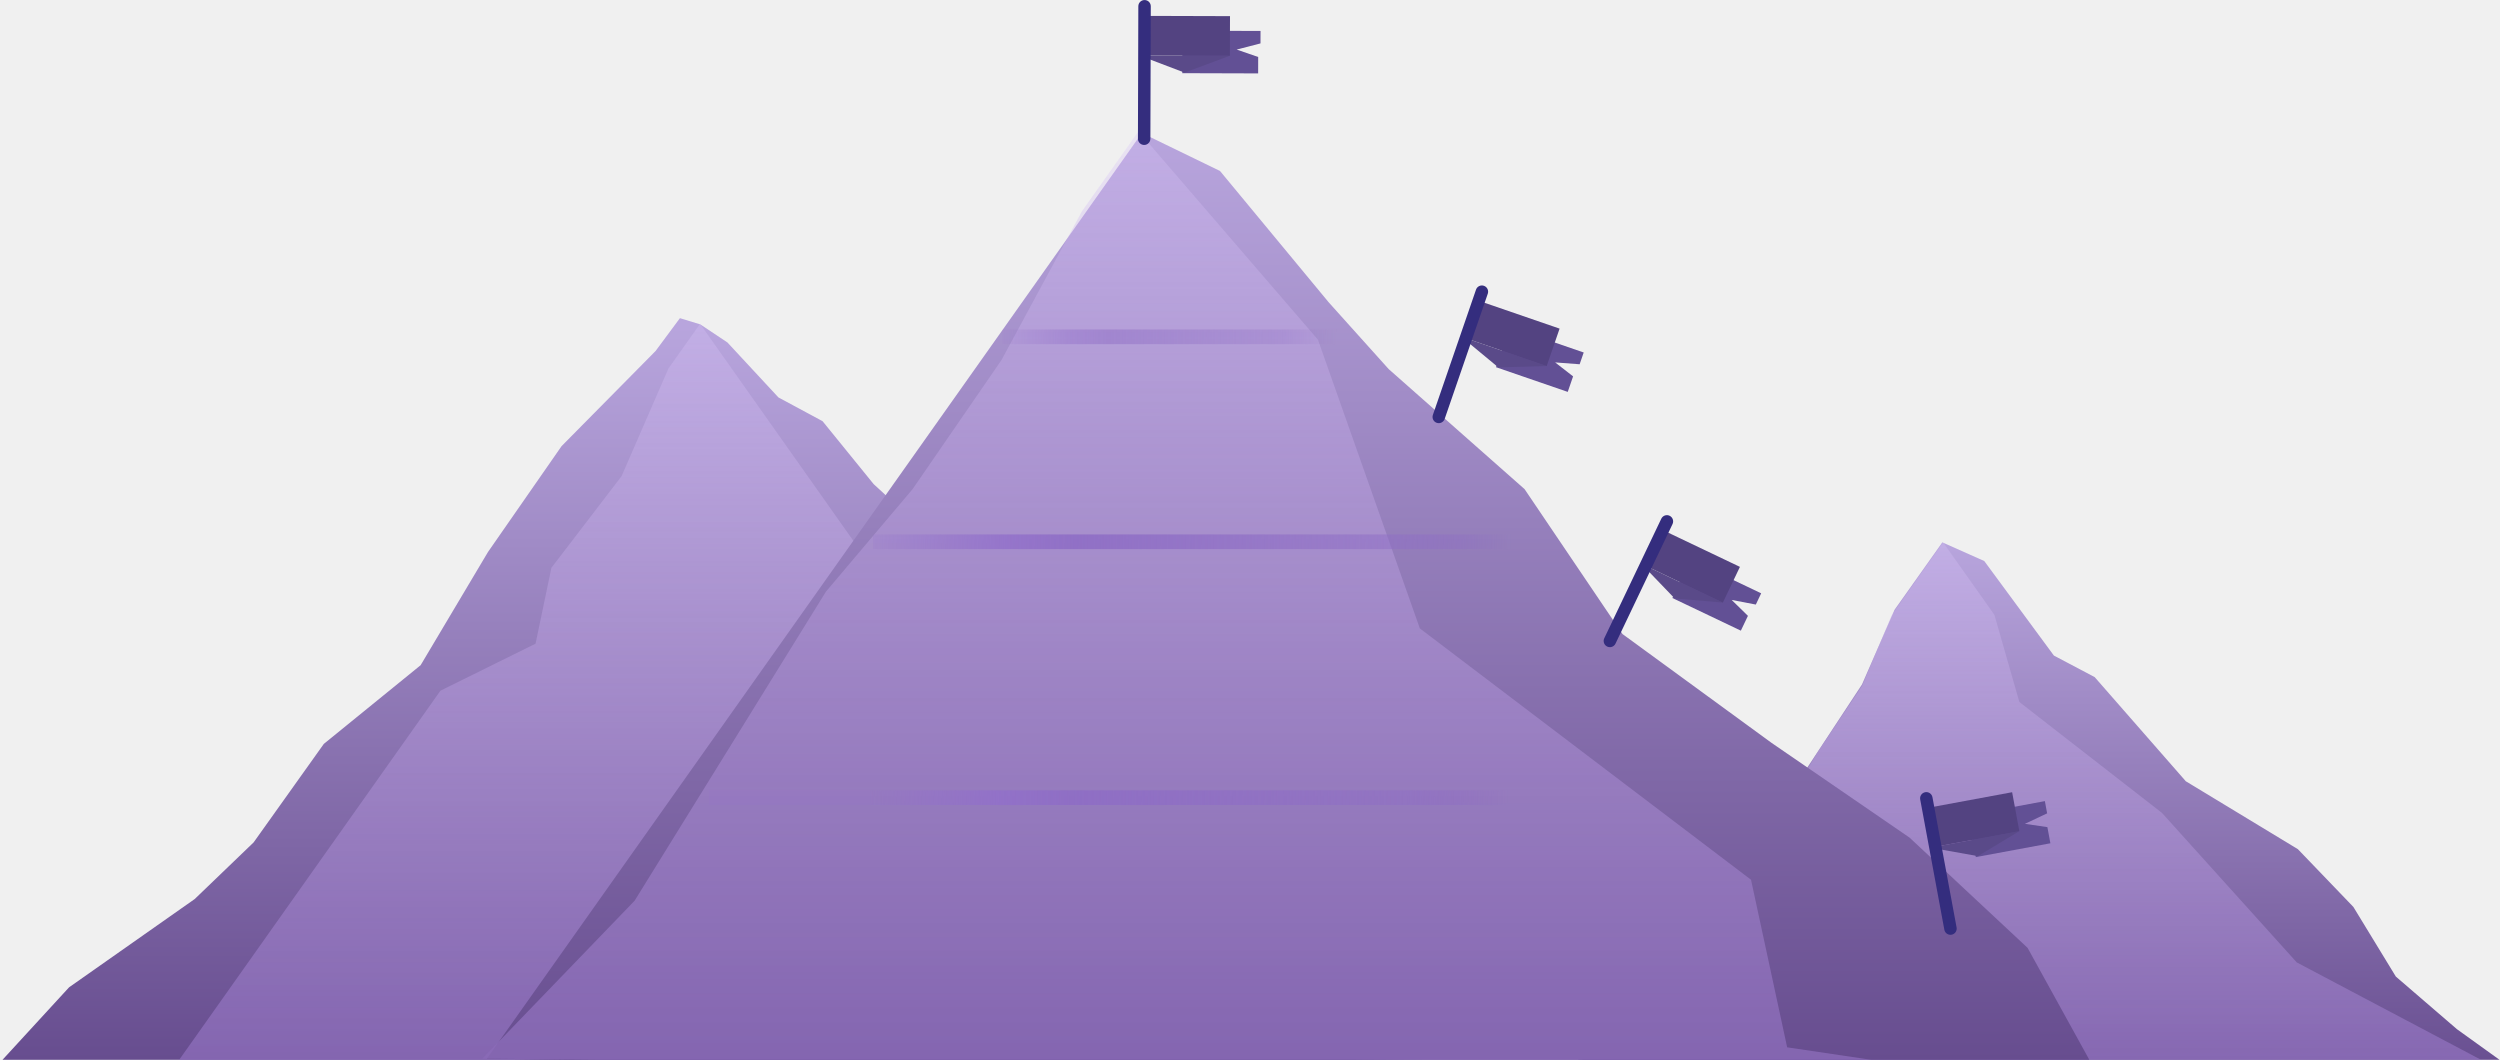
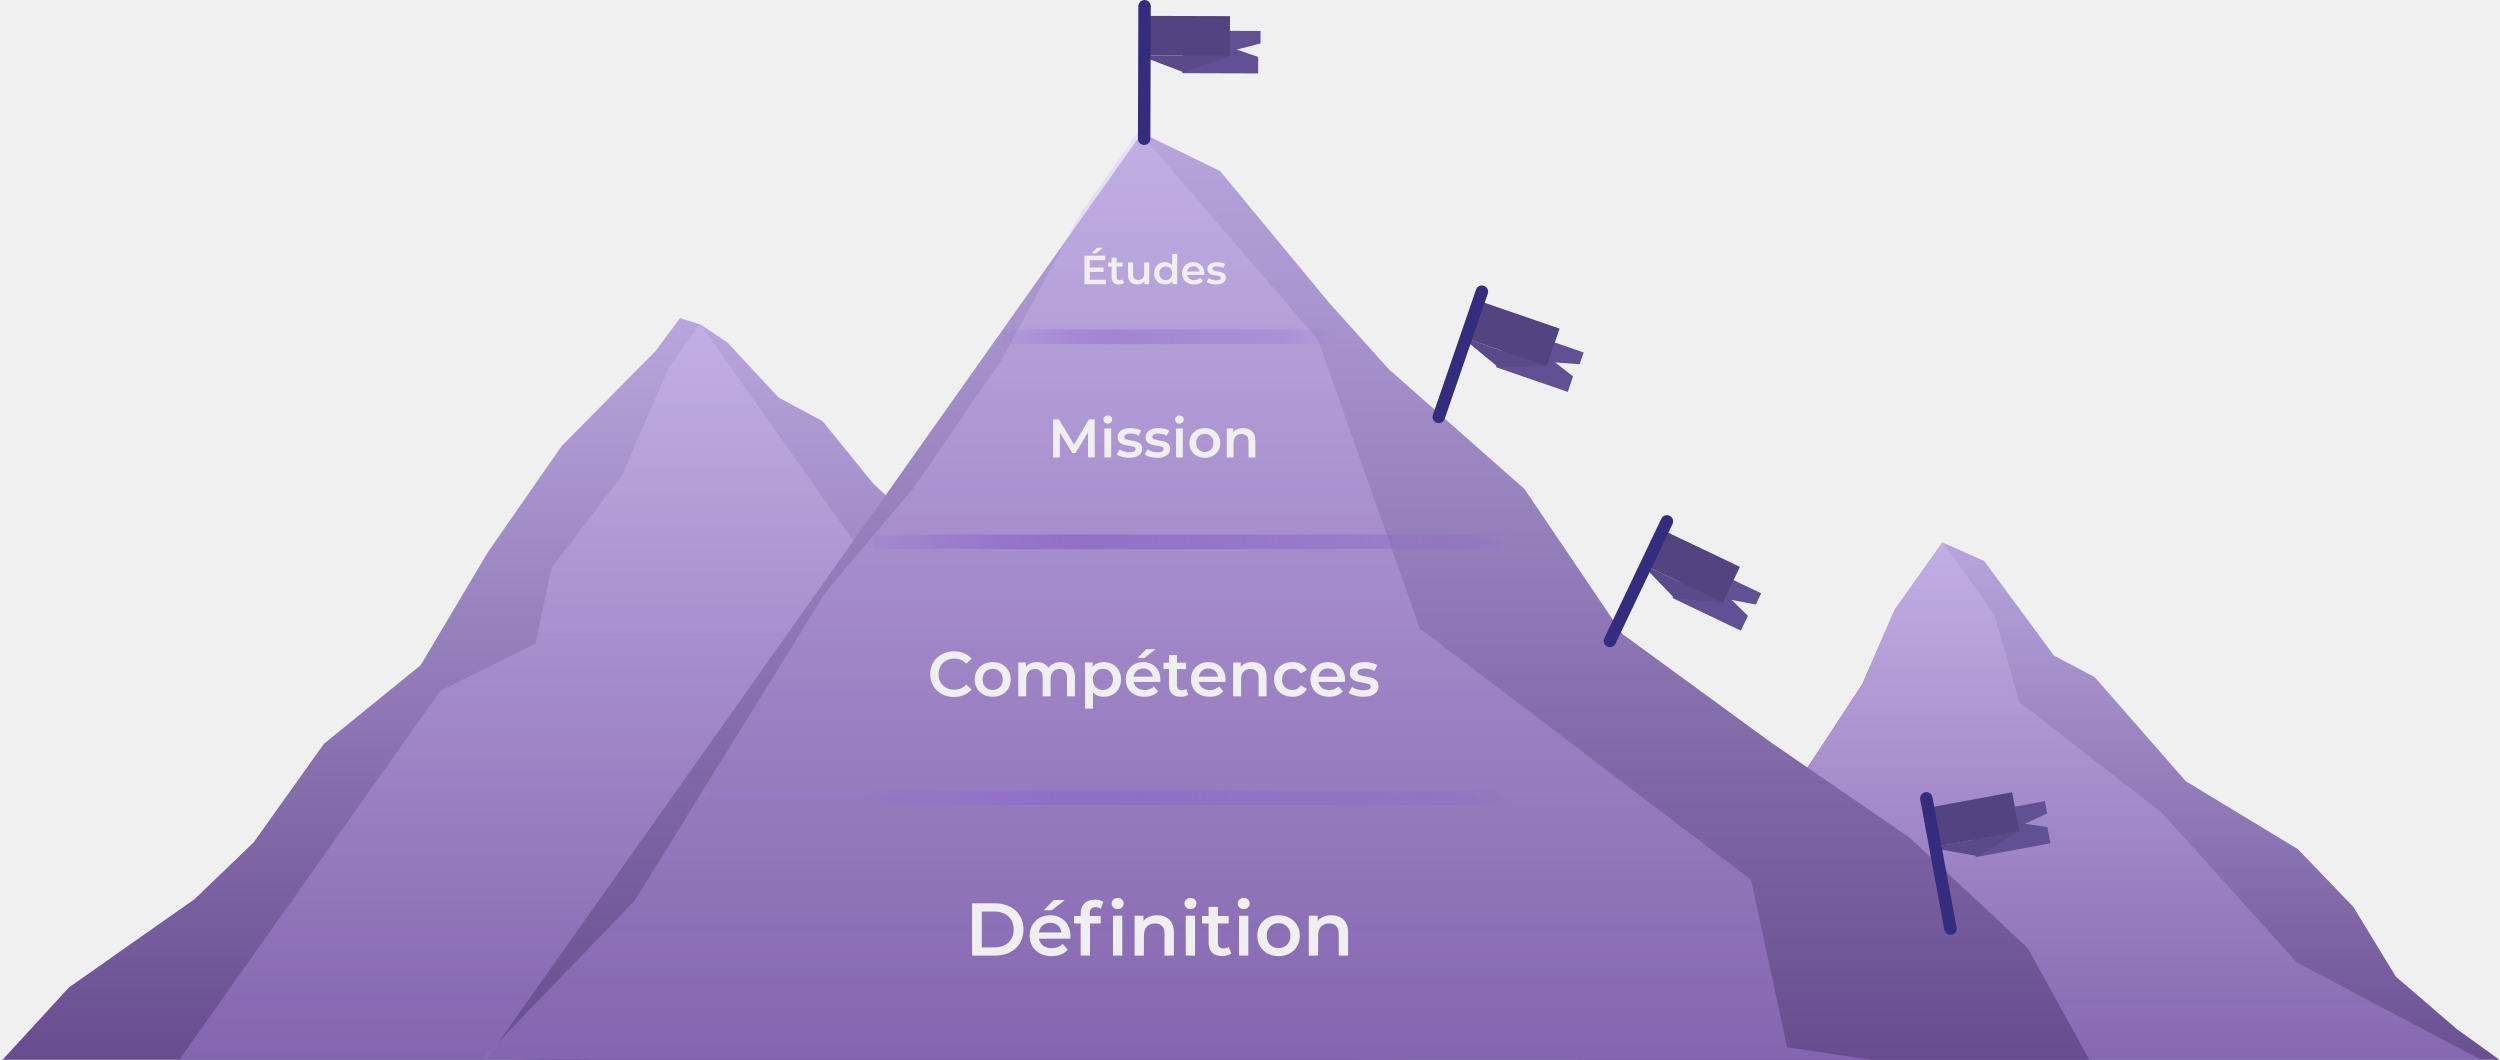
<svg xmlns="http://www.w3.org/2000/svg" width="2208" height="936" viewBox="0 0 2208 936" fill="none">
  <g clip-path="url(#clip0)">
    <path d="M1715.46 479L1752.5 495.5L1814 579L1850 598L1930.5 690L2029.5 750L2078.5 801L2116 862.5L2170 909L2228 950.711L1381 951L1441 895L1474.18 819.5L1514.5 717H1570.5L1644.5 604.5L1673.3 538.5L1715.46 479Z" fill="url(#paint0_linear)" />
    <path d="M1716.14 479L1670.8 543L1644.5 606L1604.5 665.5L1592.5 686L1381 952H2221.5L2028.5 850L1909.5 718L1783.5 620L1761.45 543L1716.14 479Z" fill="url(#paint1_linear)" />
    <path d="M618.5 286.5L642.5 302.5L687.5 351L726.5 372L771.552 427.5L1322 934.604L116 948L-6.5 945.5L61 872L172 794L224 744L286 657L371.5 587.5L431 487.5L496 394L579 310L600.5 281L618.5 286.5Z" fill="url(#paint2_linear)" />
    <path d="M618.302 286L1087 949.5L154 942L173.508 914.5L228.709 836.5L264.802 785.5L304.08 730L348.665 667L389.005 610L473 568.5L487 501.5L549 420.5L590.347 325.5L618.302 286Z" fill="url(#paint3_linear)" />
    <path d="M1008.5 117.5L1077.5 151L1173.5 267L1226.5 326L1346.5 432L1433 560L1564.5 656L1686.5 739.772L1790.75 837.136L1855.5 954.5L430 935L1008.5 117.5Z" fill="url(#paint4_linear)" />
    <path d="M1005.5 116L1164 300L1254 555L1546.5 777L1578.42 925L1733.5 948L426 935L560.5 795.5L729.5 522.5L806 432L884.5 318L955.616 186.5L1005.5 116Z" fill="url(#paint5_linear)" />
    <path d="M771 478.5H1381M626 704.5H1535.5" stroke="url(#paint6_linear)" stroke-opacity="0.9" stroke-width="13" />
    <line x1="885" y1="297.5" x2="1205" y2="297.5" stroke="url(#paint7_linear)" stroke-opacity="0.5" stroke-width="13" />
    <path d="M1550.74 533.946L1555.47 524.018L1493.2 494.312L1477.05 528.159L1537.52 557.003L1543.77 543.916L1529.42 529.869L1550.74 533.946Z" fill="#625095" />
    <path d="M1479.07 528.569L1449.57 497.88L1521.49 532.181L1479.07 528.569Z" fill="#5A4A89" />
    <path d="M1469.91 468.802L1536.7 500.66L1521.63 532.251L1454.84 500.393L1469.91 468.802Z" fill="#534381" />
    <rect x="1469.62" y="453.153" width="11" height="128" rx="5.5" transform="rotate(25.5 1469.62 453.153)" fill="#342D7E" />
    <path d="M1395.14 321.719L1398.73 311.318L1333.49 288.854L1321.28 324.311L1384.63 346.124L1389.35 332.414L1373.5 320.082L1395.14 321.719Z" fill="#625095" />
    <path d="M1323.33 324.489L1290.55 297.337L1365.88 323.276L1323.33 324.489Z" fill="#5A4A89" />
    <path d="M1307.46 266.144L1377.43 290.236L1366.03 323.329L1296.07 299.237L1307.46 266.144Z" fill="#534381" />
    <rect x="1305.4" y="250.628" width="11" height="128" rx="5.5" transform="rotate(19 1305.4 250.628)" fill="#342D7E" />
    <path d="M1113.27 38.341L1113.3 27.341L1044.3 27.133L1044.19 64.633L1111.19 64.835L1111.23 50.335L1092.25 43.778L1113.27 38.341Z" fill="#625095" />
    <path d="M1046.19 64.138L1006.4 49.018L1086.07 49.259L1046.19 64.138Z" fill="#5A4A89" />
    <path d="M1012.34 14.036L1086.34 14.259L1086.24 49.259L1012.24 49.036L1012.34 14.036Z" fill="#534381" />
    <rect x="1005.39" y="0.015" width="11" height="128" rx="5.5" transform="rotate(0.172961 1005.39 0.0151367)" fill="#342D7E" />
    <path d="M1808.03 718.363L1806.03 707.548L1738.18 720.122L1745.02 756.994L1810.9 744.784L1808.25 730.527L1788.39 727.598L1808.03 718.363Z" fill="#625095" />
    <path d="M1746.89 756.138L1704.99 748.649L1783.33 734.129L1746.89 756.138Z" fill="#5A4A89" />
    <path d="M1704.35 713.171L1777.11 699.686L1783.49 734.1L1710.73 747.585L1704.35 713.171Z" fill="#534381" />
    <rect x="1694.92" y="700.681" width="11" height="128" rx="5.5" transform="rotate(-10.5 1694.92 700.681)" fill="#342D7E" />
+     <path d="M976.702 247.076V251H957.802V225.8H976.198V229.724H962.482V236.276H974.65V240.128H962.482V247.076H976.702ZM968.89 218.816H974.182L967.918 223.748H964.03L968.89 218.816ZM992.692 249.956C992.164 250.388 991.516 250.712 990.748 250.928C990.004 251.144 989.212 251.252 988.372 251.252C986.26 251.252 984.628 250.7 983.476 249.596C982.324 248.492 981.748 246.884 981.748 244.772V235.52H978.58V231.92H981.748V227.528H986.248V231.92H991.396V235.52H986.248V244.664C986.248 245.6 986.476 246.32 986.932 246.824C987.388 247.304 988.048 247.544 988.912 247.544C989.92 247.544 990.76 247.28 991.432 246.752L992.692 249.956ZM1015.01 231.776V251H1010.72V248.552C1010 249.416 1009.1 250.088 1008.02 250.568C1006.94 251.024 1005.78 251.252 1004.53 251.252C1001.96 251.252 999.933 250.544 998.445 249.128C996.981 247.688 996.249 245.564 996.249 242.756V231.776H1000.75V242.144C1000.75 243.872 1001.13 245.168 1001.9 246.032C1002.69 246.872 1003.81 247.292 1005.25 247.292C1006.86 247.292 1008.13 246.8 1009.07 245.816C1010.03 244.808 1010.51 243.368 1010.51 241.496V231.776H1015.01ZM1039.73 224.288V251H1035.41V248.516C1034.66 249.428 1033.74 250.112 1032.63 250.568C1031.55 251.024 1030.35 251.252 1029.03 251.252C1027.19 251.252 1025.52 250.844 1024.03 250.028C1022.57 249.212 1021.41 248.06 1020.57 246.572C1019.73 245.06 1019.31 243.332 1019.31 241.388C1019.31 239.444 1019.73 237.728 1020.57 236.24C1021.41 234.752 1022.57 233.6 1024.03 232.784C1025.52 231.968 1027.19 231.56 1029.03 231.56C1030.31 231.56 1031.47 231.776 1032.53 232.208C1033.58 232.64 1034.48 233.288 1035.23 234.152V224.288H1039.73ZM1029.57 247.4C1030.65 247.4 1031.63 247.16 1032.49 246.68C1033.35 246.176 1034.04 245.468 1034.54 244.556C1035.05 243.644 1035.3 242.588 1035.3 241.388C1035.3 240.188 1035.05 239.132 1034.54 238.22C1034.04 237.308 1033.35 236.612 1032.49 236.132C1031.63 235.628 1030.65 235.376 1029.57 235.376C1028.49 235.376 1027.52 235.628 1026.66 236.132C1025.79 236.612 1025.11 237.308 1024.61 238.22C1024.1 239.132 1023.85 240.188 1023.85 241.388C1023.85 242.588 1024.1 243.644 1024.61 244.556C1025.11 245.468 1025.79 246.176 1026.66 246.68C1027.52 247.16 1028.49 247.4 1029.57 247.4ZM1063.68 241.496C1063.68 241.808 1063.66 242.252 1063.61 242.828H1048.53C1048.79 244.244 1049.48 245.372 1050.58 246.212C1051.71 247.028 1053.1 247.436 1054.76 247.436C1056.87 247.436 1058.61 246.74 1059.98 245.348L1062.39 248.12C1061.52 249.152 1060.43 249.932 1059.11 250.46C1057.79 250.988 1056.3 251.252 1054.65 251.252C1052.54 251.252 1050.68 250.832 1049.07 249.992C1047.46 249.152 1046.21 247.988 1045.32 246.5C1044.46 244.988 1044.03 243.284 1044.03 241.388C1044.03 239.516 1044.45 237.836 1045.29 236.348C1046.15 234.836 1047.34 233.66 1048.85 232.82C1050.36 231.98 1052.07 231.56 1053.96 231.56C1055.84 231.56 1057.5 231.98 1058.97 232.82C1060.46 233.636 1061.61 234.8 1062.42 236.312C1063.26 237.8 1063.68 239.528 1063.68 241.496ZM1053.96 235.16C1052.52 235.16 1051.3 235.592 1050.29 236.456C1049.31 237.296 1048.71 238.424 1048.49 239.84H1059.4C1059.21 238.448 1058.62 237.32 1057.64 236.456C1056.65 235.592 1055.43 235.16 1053.96 235.16ZM1073.95 251.252C1072.39 251.252 1070.86 251.048 1069.37 250.64C1067.89 250.232 1066.7 249.716 1065.81 249.092L1067.54 245.672C1068.4 246.248 1069.43 246.716 1070.63 247.076C1071.86 247.412 1073.06 247.58 1074.23 247.58C1076.92 247.58 1078.27 246.872 1078.27 245.456C1078.27 244.784 1077.92 244.316 1077.22 244.052C1076.55 243.788 1075.46 243.536 1073.95 243.296C1072.36 243.056 1071.07 242.78 1070.06 242.468C1069.07 242.156 1068.21 241.616 1067.47 240.848C1066.75 240.056 1066.39 238.964 1066.39 237.572C1066.39 235.748 1067.14 234.296 1068.65 233.216C1070.19 232.112 1072.25 231.56 1074.85 231.56C1076.17 231.56 1077.49 231.716 1078.81 232.028C1080.13 232.316 1081.21 232.712 1082.05 233.216L1080.32 236.636C1078.69 235.676 1076.85 235.196 1074.81 235.196C1073.49 235.196 1072.48 235.4 1071.79 235.808C1071.11 236.192 1070.78 236.708 1070.78 237.356C1070.78 238.076 1071.14 238.592 1071.86 238.904C1072.6 239.192 1073.74 239.468 1075.28 239.732C1076.81 239.972 1078.07 240.248 1079.06 240.56C1080.04 240.872 1080.88 241.4 1081.58 242.144C1082.3 242.888 1082.66 243.944 1082.66 245.312C1082.66 247.112 1081.88 248.552 1080.32 249.632C1078.76 250.712 1076.63 251.252 1073.95 251.252Z" fill="#EFEFEF" />
+     <path d="M960.978 404L960.93 381.728L949.89 400.16H947.106L936.066 382.016V404H930.114V370.4H935.25L948.594 392.672L961.698 370.4H966.834L966.882 404H960.978ZM975.381 378.368H981.381V404H975.381V378.368ZM978.405 374.144C977.317 374.144 976.405 373.808 975.669 373.136C974.933 372.432 974.565 371.568 974.565 370.544C974.565 369.52 974.933 368.672 975.669 368C976.405 367.296 977.317 366.944 978.405 366.944C979.493 366.944 980.405 367.28 981.141 367.952C981.877 368.592 982.245 369.408 982.245 370.4C982.245 371.456 981.877 372.352 981.141 373.088C980.437 373.792 979.525 374.144 978.405 374.144ZM997.176 404.336C995.096 404.336 993.064 404.064 991.08 403.52C989.096 402.976 987.512 402.288 986.328 401.456L988.632 396.896C989.784 397.664 991.16 398.288 992.76 398.768C994.392 399.216 995.992 399.44 997.56 399.44C1001.14 399.44 1002.94 398.496 1002.94 396.608C1002.94 395.712 1002.47 395.088 1001.54 394.736C1000.65 394.384 999.192 394.048 997.176 393.728C995.064 393.408 993.336 393.04 991.992 392.624C990.68 392.208 989.528 391.488 988.536 390.464C987.576 389.408 987.096 387.952 987.096 386.096C987.096 383.664 988.104 381.728 990.12 380.288C992.168 378.816 994.92 378.08 998.376 378.08C1000.14 378.08 1001.9 378.288 1003.66 378.704C1005.42 379.088 1006.86 379.616 1007.98 380.288L1005.67 384.848C1003.5 383.568 1001.05 382.928 998.328 382.928C996.568 382.928 995.224 383.2 994.296 383.744C993.4 384.256 992.952 384.944 992.952 385.808C992.952 386.768 993.432 387.456 994.392 387.872C995.384 388.256 996.904 388.624 998.952 388.976C1001 389.296 1002.68 389.664 1003.99 390.08C1005.3 390.496 1006.42 391.2 1007.35 392.192C1008.31 393.184 1008.79 394.592 1008.79 396.416C1008.79 398.816 1007.75 400.736 1005.67 402.176C1003.59 403.616 1000.76 404.336 997.176 404.336ZM1021.88 404.336C1019.8 404.336 1017.77 404.064 1015.78 403.52C1013.8 402.976 1012.22 402.288 1011.03 401.456L1013.34 396.896C1014.49 397.664 1015.86 398.288 1017.46 398.768C1019.1 399.216 1020.7 399.44 1022.26 399.44C1025.85 399.44 1027.64 398.496 1027.64 396.608C1027.64 395.712 1027.18 395.088 1026.25 394.736C1025.35 394.384 1023.9 394.048 1021.88 393.728C1019.77 393.408 1018.04 393.04 1016.7 392.624C1015.38 392.208 1014.23 391.488 1013.24 390.464C1012.28 389.408 1011.8 387.952 1011.8 386.096C1011.8 383.664 1012.81 381.728 1014.82 380.288C1016.87 378.816 1019.62 378.08 1023.08 378.08C1024.84 378.08 1026.6 378.288 1028.36 378.704C1030.12 379.088 1031.56 379.616 1032.68 380.288L1030.38 384.848C1028.2 383.568 1025.75 382.928 1023.03 382.928C1021.27 382.928 1019.93 383.2 1019 383.744C1018.1 384.256 1017.66 384.944 1017.66 385.808C1017.66 386.768 1018.14 387.456 1019.1 387.872C1020.09 388.256 1021.61 388.624 1023.66 388.976C1025.7 389.296 1027.38 389.664 1028.7 390.08C1030.01 390.496 1031.13 391.2 1032.06 392.192C1033.02 393.184 1033.5 394.592 1033.5 396.416C1033.5 398.816 1032.46 400.736 1030.38 402.176C1028.3 403.616 1025.46 404.336 1021.88 404.336ZM1038.66 378.368H1044.66V404H1038.66V378.368ZM1041.69 374.144C1040.6 374.144 1039.69 373.808 1038.95 373.136C1038.21 372.432 1037.85 371.568 1037.85 370.544C1037.85 369.52 1038.21 368.672 1038.95 368C1039.69 367.296 1040.6 366.944 1041.69 366.944C1042.77 366.944 1043.69 367.28 1044.42 367.952C1045.16 368.592 1045.53 369.408 1045.53 370.4C1045.53 371.456 1045.16 372.352 1044.42 373.088C1043.72 373.792 1042.81 374.144 1041.69 374.144ZM1064.06 404.336C1061.47 404.336 1059.13 403.776 1057.05 402.656C1054.97 401.536 1053.34 399.984 1052.15 398C1051 395.984 1050.43 393.712 1050.43 391.184C1050.43 388.656 1051 386.4 1052.15 384.416C1053.34 382.432 1054.97 380.88 1057.05 379.76C1059.13 378.64 1061.47 378.08 1064.06 378.08C1066.68 378.08 1069.03 378.64 1071.11 379.76C1073.19 380.88 1074.81 382.432 1075.96 384.416C1077.15 386.4 1077.74 388.656 1077.74 391.184C1077.74 393.712 1077.15 395.984 1075.96 398C1074.81 399.984 1073.19 401.536 1071.11 402.656C1069.03 403.776 1066.68 404.336 1064.06 404.336ZM1064.06 399.2C1066.27 399.2 1068.09 398.464 1069.53 396.992C1070.97 395.52 1071.69 393.584 1071.69 391.184C1071.69 388.784 1070.97 386.848 1069.53 385.376C1068.09 383.904 1066.27 383.168 1064.06 383.168C1061.85 383.168 1060.03 383.904 1058.59 385.376C1057.18 386.848 1056.47 388.784 1056.47 391.184C1056.47 393.584 1057.18 395.52 1058.59 396.992C1060.03 398.464 1061.85 399.2 1064.06 399.2ZM1098.02 378.08C1101.25 378.08 1103.84 379.024 1105.8 380.912C1107.75 382.8 1108.72 385.6 1108.72 389.312V404H1102.72V390.08C1102.72 387.84 1102.2 386.16 1101.14 385.04C1100.08 383.888 1098.58 383.312 1096.63 383.312C1094.42 383.312 1092.68 383.984 1091.4 385.328C1090.12 386.64 1089.48 388.544 1089.48 391.04V404H1083.48V378.368H1089.19V381.68C1090.18 380.496 1091.43 379.6 1092.93 378.992C1094.44 378.384 1096.13 378.08 1098.02 378.08Z" fill="#EFEFEF" />
+     <path d="M842.498 615.56C838.541 615.56 834.957 614.701 831.746 612.984C828.573 611.229 826.071 608.821 824.242 605.76C822.45 602.699 821.554 599.245 821.554 595.4C821.554 591.555 822.469 588.101 824.298 585.04C826.127 581.979 828.629 579.589 831.802 577.872C835.013 576.117 838.597 575.24 842.554 575.24C845.765 575.24 848.695 575.8 851.346 576.92C853.997 578.04 856.237 579.664 858.066 581.792L853.362 586.216C850.525 583.155 847.034 581.624 842.89 581.624C840.202 581.624 837.794 582.221 835.666 583.416C833.538 584.573 831.877 586.197 830.682 588.288C829.487 590.379 828.89 592.749 828.89 595.4C828.89 598.051 829.487 600.421 830.682 602.512C831.877 604.603 833.538 606.245 835.666 607.44C837.794 608.597 840.202 609.176 842.89 609.176C847.034 609.176 850.525 607.627 853.362 604.528L858.066 609.008C856.237 611.136 853.978 612.76 851.29 613.88C848.639 615 845.709 615.56 842.498 615.56ZM876.716 615.392C873.692 615.392 870.966 614.739 868.54 613.432C866.113 612.125 864.209 610.315 862.828 608C861.484 605.648 860.812 602.997 860.812 600.048C860.812 597.099 861.484 594.467 862.828 592.152C864.209 589.837 866.113 588.027 868.54 586.72C870.966 585.413 873.692 584.76 876.716 584.76C879.777 584.76 882.521 585.413 884.948 586.72C887.374 588.027 889.26 589.837 890.604 592.152C891.985 594.467 892.676 597.099 892.676 600.048C892.676 602.997 891.985 605.648 890.604 608C889.26 610.315 887.374 612.125 884.948 613.432C882.521 614.739 879.777 615.392 876.716 615.392ZM876.716 609.4C879.292 609.4 881.42 608.541 883.1 606.824C884.78 605.107 885.62 602.848 885.62 600.048C885.62 597.248 884.78 594.989 883.1 593.272C881.42 591.555 879.292 590.696 876.716 590.696C874.14 590.696 872.012 591.555 870.332 593.272C868.689 594.989 867.868 597.248 867.868 600.048C867.868 602.848 868.689 605.107 870.332 606.824C872.012 608.541 874.14 609.4 876.716 609.4ZM937.113 584.76C940.884 584.76 943.871 585.861 946.073 588.064C948.276 590.229 949.377 593.496 949.377 597.864V615H942.377V598.76C942.377 596.147 941.799 594.187 940.641 592.88C939.484 591.536 937.823 590.864 935.657 590.864C933.305 590.864 931.42 591.648 930.001 593.216C928.583 594.747 927.873 596.949 927.873 599.824V615H920.873V598.76C920.873 596.147 920.295 594.187 919.137 592.88C917.98 591.536 916.319 590.864 914.153 590.864C911.764 590.864 909.86 591.629 908.441 593.16C907.06 594.691 906.369 596.912 906.369 599.824V615H899.369V585.096H906.033V588.904C907.153 587.56 908.553 586.533 910.233 585.824C911.913 585.115 913.78 584.76 915.833 584.76C918.073 584.76 920.052 585.189 921.769 586.048C923.524 586.869 924.905 588.101 925.913 589.744C927.145 588.176 928.732 586.963 930.673 586.104C932.615 585.208 934.761 584.76 937.113 584.76ZM974.898 584.76C977.81 584.76 980.405 585.395 982.682 586.664C984.997 587.933 986.808 589.725 988.114 592.04C989.421 594.355 990.074 597.024 990.074 600.048C990.074 603.072 989.421 605.76 988.114 608.112C986.808 610.427 984.997 612.219 982.682 613.488C980.405 614.757 977.81 615.392 974.898 615.392C970.866 615.392 967.674 614.048 965.322 611.36V625.864H958.322V585.096H964.986V589.016C966.144 587.597 967.562 586.533 969.242 585.824C970.96 585.115 972.845 584.76 974.898 584.76ZM974.114 609.4C976.69 609.4 978.8 608.541 980.442 606.824C982.122 605.107 982.962 602.848 982.962 600.048C982.962 597.248 982.122 594.989 980.442 593.272C978.8 591.555 976.69 590.696 974.114 590.696C972.434 590.696 970.922 591.088 969.578 591.872C968.234 592.619 967.17 593.701 966.386 595.12C965.602 596.539 965.21 598.181 965.21 600.048C965.21 601.915 965.602 603.557 966.386 604.976C967.17 606.395 968.234 607.496 969.578 608.28C970.922 609.027 972.434 609.4 974.114 609.4ZM1024.83 600.216C1024.83 600.701 1024.79 601.392 1024.71 602.288H1001.25C1001.66 604.491 1002.72 606.245 1004.44 607.552C1006.2 608.821 1008.36 609.456 1010.94 609.456C1014.22 609.456 1016.93 608.373 1019.06 606.208L1022.81 610.52C1021.47 612.125 1019.77 613.339 1017.71 614.16C1015.66 614.981 1013.35 615.392 1010.77 615.392C1007.48 615.392 1004.59 614.739 1002.09 613.432C999.588 612.125 997.646 610.315 996.265 608C994.921 605.648 994.249 602.997 994.249 600.048C994.249 597.136 994.902 594.523 996.209 592.208C997.553 589.856 999.401 588.027 1001.75 586.72C1004.11 585.413 1006.76 584.76 1009.71 584.76C1012.62 584.76 1015.21 585.413 1017.49 586.72C1019.8 587.989 1021.6 589.8 1022.87 592.152C1024.17 594.467 1024.83 597.155 1024.83 600.216ZM1009.71 590.36C1007.47 590.36 1005.56 591.032 1003.99 592.376C1002.46 593.683 1001.53 595.437 1001.19 597.64H1018.16C1017.86 595.475 1016.95 593.72 1015.42 592.376C1013.89 591.032 1011.98 590.36 1009.71 590.36ZM1012.39 573.336H1020.63L1010.88 581.008H1004.83L1012.39 573.336ZM1049.53 613.376C1048.7 614.048 1047.7 614.552 1046.5 614.888C1045.34 615.224 1044.11 615.392 1042.81 615.392C1039.52 615.392 1036.98 614.533 1035.19 612.816C1033.4 611.099 1032.5 608.597 1032.5 605.312V590.92H1027.57V585.32H1032.5V578.488H1039.5V585.32H1047.51V590.92H1039.5V605.144C1039.5 606.6 1039.86 607.72 1040.57 608.504C1041.27 609.251 1042.3 609.624 1043.65 609.624C1045.21 609.624 1046.52 609.213 1047.57 608.392L1049.53 613.376ZM1082.41 600.216C1082.41 600.701 1082.37 601.392 1082.3 602.288H1058.84C1059.25 604.491 1060.31 606.245 1062.03 607.552C1063.78 608.821 1065.95 609.456 1068.52 609.456C1071.81 609.456 1074.52 608.373 1076.64 606.208L1080.4 610.52C1079.05 612.125 1077.35 613.339 1075.3 614.16C1073.25 614.981 1070.93 615.392 1068.36 615.392C1065.07 615.392 1062.18 614.739 1059.68 613.432C1057.17 612.125 1055.23 610.315 1053.85 608C1052.51 605.648 1051.84 602.997 1051.84 600.048C1051.84 597.136 1052.49 594.523 1053.8 592.208C1055.14 589.856 1056.99 588.027 1059.34 586.72C1061.69 585.413 1064.34 584.76 1067.29 584.76C1070.2 584.76 1072.8 585.413 1075.08 586.72C1077.39 587.989 1079.18 589.8 1080.45 592.152C1081.76 594.467 1082.41 597.155 1082.41 600.216ZM1067.29 590.36C1065.05 590.36 1063.15 591.032 1061.58 592.376C1060.05 593.683 1059.12 595.437 1058.78 597.64H1075.75C1075.45 595.475 1074.53 593.72 1073 592.376C1071.47 591.032 1069.57 590.36 1067.29 590.36ZM1106.1 584.76C1109.87 584.76 1112.9 585.861 1115.17 588.064C1117.45 590.267 1118.59 593.533 1118.59 597.864V615H1111.59V598.76C1111.59 596.147 1110.97 594.187 1109.74 592.88C1108.51 591.536 1106.76 590.864 1104.48 590.864C1101.9 590.864 1099.87 591.648 1098.37 593.216C1096.88 594.747 1096.13 596.968 1096.13 599.88V615H1089.13V585.096H1095.8V588.96C1096.96 587.579 1098.41 586.533 1100.17 585.824C1101.92 585.115 1103.9 584.76 1106.1 584.76ZM1141.46 615.392C1138.37 615.392 1135.58 614.739 1133.12 613.432C1130.66 612.125 1128.73 610.315 1127.35 608C1125.97 605.648 1125.28 602.997 1125.28 600.048C1125.28 597.099 1125.97 594.467 1127.35 592.152C1128.73 589.837 1130.64 588.027 1133.06 586.72C1135.53 585.413 1138.33 584.76 1141.46 584.76C1144.41 584.76 1146.99 585.357 1149.19 586.552C1151.43 587.747 1153.11 589.464 1154.23 591.704L1148.86 594.84C1148 593.459 1146.92 592.432 1145.61 591.76C1144.34 591.051 1142.94 590.696 1141.41 590.696C1138.8 590.696 1136.63 591.555 1134.91 593.272C1133.2 594.952 1132.34 597.211 1132.34 600.048C1132.34 602.885 1133.18 605.163 1134.86 606.88C1136.57 608.56 1138.76 609.4 1141.41 609.4C1142.94 609.4 1144.34 609.064 1145.61 608.392C1146.92 607.683 1148 606.637 1148.86 605.256L1154.23 608.392C1153.08 610.632 1151.38 612.368 1149.14 613.6C1146.93 614.795 1144.38 615.392 1141.46 615.392ZM1187.96 600.216C1187.96 600.701 1187.92 601.392 1187.85 602.288H1164.38C1164.79 604.491 1165.86 606.245 1167.57 607.552C1169.33 608.821 1171.49 609.456 1174.07 609.456C1177.36 609.456 1180.06 608.373 1182.19 606.208L1185.94 610.52C1184.6 612.125 1182.9 613.339 1180.85 614.16C1178.79 614.981 1176.48 615.392 1173.9 615.392C1170.62 615.392 1167.72 614.739 1165.22 613.432C1162.72 612.125 1160.78 610.315 1159.4 608C1158.05 605.648 1157.38 602.997 1157.38 600.048C1157.38 597.136 1158.04 594.523 1159.34 592.208C1160.69 589.856 1162.53 588.027 1164.89 586.72C1167.24 585.413 1169.89 584.76 1172.84 584.76C1175.75 584.76 1178.34 585.413 1180.62 586.72C1182.94 587.989 1184.73 589.8 1186 592.152C1187.3 594.467 1187.96 597.155 1187.96 600.216ZM1172.84 590.36C1170.6 590.36 1168.69 591.032 1167.13 592.376C1165.6 593.683 1164.66 595.437 1164.33 597.64H1181.29C1181 595.475 1180.08 593.72 1178.55 592.376C1177.02 591.032 1175.12 590.36 1172.84 590.36ZM1203.92 615.392C1201.5 615.392 1199.12 615.075 1196.81 614.44C1194.5 613.805 1192.65 613.003 1191.27 612.032L1193.95 606.712C1195.3 607.608 1196.9 608.336 1198.77 608.896C1200.67 609.419 1202.54 609.68 1204.37 609.68C1208.55 609.68 1210.64 608.579 1210.64 606.376C1210.64 605.331 1210.1 604.603 1209.02 604.192C1207.97 603.781 1206.27 603.389 1203.92 603.016C1201.46 602.643 1199.44 602.213 1197.87 601.728C1196.34 601.243 1195 600.403 1193.84 599.208C1192.72 597.976 1192.16 596.277 1192.16 594.112C1192.16 591.275 1193.34 589.016 1195.69 587.336C1198.08 585.619 1201.29 584.76 1205.32 584.76C1207.38 584.76 1209.43 585.003 1211.48 585.488C1213.54 585.936 1215.22 586.552 1216.52 587.336L1213.83 592.656C1211.3 591.163 1208.44 590.416 1205.27 590.416C1203.21 590.416 1201.64 590.733 1200.56 591.368C1199.52 591.965 1198.99 592.768 1198.99 593.776C1198.99 594.896 1199.55 595.699 1200.67 596.184C1201.83 596.632 1203.6 597.061 1205.99 597.472C1208.38 597.845 1210.34 598.275 1211.87 598.76C1213.4 599.245 1214.71 600.067 1215.79 601.224C1216.91 602.381 1217.47 604.024 1217.47 606.152C1217.47 608.952 1216.26 611.192 1213.83 612.872C1211.41 614.552 1208.1 615.392 1203.92 615.392Z" fill="#EFEFEF" />
+     <path d="M858.533 797.8H878.729C883.657 797.8 888.035 798.768 891.863 800.704C895.691 802.596 898.661 805.302 900.773 808.822C902.885 812.298 903.941 816.324 903.941 820.9C903.941 825.476 902.885 829.524 900.773 833.044C898.661 836.52 895.691 839.226 891.863 841.162C888.035 843.054 883.657 844 878.729 844H858.533V797.8ZM878.333 836.74C881.721 836.74 884.691 836.102 887.243 834.826C889.839 833.506 891.819 831.658 893.183 829.282C894.591 826.862 895.295 824.068 895.295 820.9C895.295 817.732 894.591 814.96 893.183 812.584C891.819 810.164 889.839 808.316 887.243 807.04C884.691 805.72 881.721 805.06 878.333 805.06H867.113V836.74H878.333ZM945.4 826.576C945.4 827.148 945.356 827.962 945.268 829.018H917.614C918.098 831.614 919.352 833.682 921.376 835.222C923.444 836.718 925.996 837.466 929.032 837.466C932.904 837.466 936.094 836.19 938.602 833.638L943.024 838.72C941.44 840.612 939.438 842.042 937.018 843.01C934.598 843.978 931.87 844.462 928.834 844.462C924.962 844.462 921.552 843.692 918.604 842.152C915.656 840.612 913.368 838.478 911.74 835.75C910.156 832.978 909.364 829.854 909.364 826.378C909.364 822.946 910.134 819.866 911.674 817.138C913.258 814.366 915.436 812.21 918.208 810.67C920.98 809.13 924.104 808.36 927.58 808.36C931.012 808.36 934.07 809.13 936.754 810.67C939.482 812.166 941.594 814.3 943.09 817.072C944.63 819.8 945.4 822.968 945.4 826.576ZM927.58 814.96C924.94 814.96 922.696 815.752 920.848 817.336C919.044 818.876 917.944 820.944 917.548 823.54H937.546C937.194 820.988 936.116 818.92 934.312 817.336C932.508 815.752 930.264 814.96 927.58 814.96ZM930.748 794.896H940.45L928.966 803.938H921.838L930.748 794.896ZM967.647 801.232C964.171 801.232 962.433 803.124 962.433 806.908V809.02H972.135V815.62H962.697V844H954.447V815.62H948.639V809.02H954.447V806.776C954.447 802.992 955.547 800.022 957.747 797.866C959.947 795.666 963.049 794.566 967.053 794.566C970.221 794.566 972.707 795.204 974.511 796.48L972.201 802.684C970.793 801.716 969.275 801.232 967.647 801.232ZM982.959 808.756H991.209V844H982.959V808.756ZM987.117 802.948C985.621 802.948 984.367 802.486 983.355 801.562C982.343 800.594 981.837 799.406 981.837 797.998C981.837 796.59 982.343 795.424 983.355 794.5C984.367 793.532 985.621 793.048 987.117 793.048C988.613 793.048 989.867 793.51 990.879 794.434C991.891 795.314 992.397 796.436 992.397 797.8C992.397 799.252 991.891 800.484 990.879 801.496C989.911 802.464 988.657 802.948 987.117 802.948ZM1022.05 808.36C1026.49 808.36 1030.06 809.658 1032.74 812.254C1035.43 814.85 1036.77 818.7 1036.77 823.804V844H1028.52V824.86C1028.52 821.78 1027.79 819.47 1026.34 817.93C1024.89 816.346 1022.82 815.554 1020.14 815.554C1017.1 815.554 1014.7 816.478 1012.94 818.326C1011.18 820.13 1010.3 822.748 1010.3 826.18V844H1002.05V808.756H1009.91V813.31C1011.27 811.682 1012.99 810.45 1015.05 809.614C1017.12 808.778 1019.45 808.36 1022.05 808.36ZM1047.23 808.756H1055.48V844H1047.23V808.756ZM1051.39 802.948C1049.9 802.948 1048.64 802.486 1047.63 801.562C1046.62 800.594 1046.11 799.406 1046.11 797.998C1046.11 796.59 1046.62 795.424 1047.63 794.5C1048.64 793.532 1049.9 793.048 1051.39 793.048C1052.89 793.048 1054.14 793.51 1055.15 794.434C1056.17 795.314 1056.67 796.436 1056.67 797.8C1056.67 799.252 1056.17 800.484 1055.15 801.496C1054.19 802.464 1052.93 802.948 1051.39 802.948ZM1087.5 842.086C1086.53 842.878 1085.34 843.472 1083.93 843.868C1082.57 844.264 1081.12 844.462 1079.58 844.462C1075.71 844.462 1072.71 843.45 1070.6 841.426C1068.49 839.402 1067.43 836.454 1067.43 832.582V815.62H1061.63V809.02H1067.43V800.968H1075.68V809.02H1085.12V815.62H1075.68V832.384C1075.68 834.1 1076.1 835.42 1076.94 836.344C1077.77 837.224 1078.98 837.664 1080.57 837.664C1082.42 837.664 1083.96 837.18 1085.19 836.212L1087.5 842.086ZM1094.28 808.756H1102.53V844H1094.28V808.756ZM1098.44 802.948C1096.95 802.948 1095.69 802.486 1094.68 801.562C1093.67 800.594 1093.16 799.406 1093.16 797.998C1093.16 796.59 1093.67 795.424 1094.68 794.5C1095.69 793.532 1096.95 793.048 1098.44 793.048C1099.94 793.048 1101.19 793.51 1102.2 794.434C1103.22 795.314 1103.72 796.436 1103.72 797.8C1103.72 799.252 1103.22 800.484 1102.2 801.496C1101.24 802.464 1099.98 802.948 1098.44 802.948ZM1129.2 844.462C1125.64 844.462 1122.43 843.692 1119.57 842.152C1116.71 840.612 1114.46 838.478 1112.83 835.75C1111.25 832.978 1110.46 829.854 1110.46 826.378C1110.46 822.902 1111.25 819.8 1112.83 817.072C1114.46 814.344 1116.71 812.21 1119.57 810.67C1122.43 809.13 1125.64 808.36 1129.2 808.36C1132.81 808.36 1136.04 809.13 1138.9 810.67C1141.76 812.21 1143.99 814.344 1145.57 817.072C1147.2 819.8 1148.01 822.902 1148.01 826.378C1148.01 829.854 1147.2 832.978 1145.57 835.75C1143.99 838.478 1141.76 840.612 1138.9 842.152C1136.04 843.692 1132.81 844.462 1129.2 844.462ZM1129.2 837.4C1132.24 837.4 1134.75 836.388 1136.73 834.364C1138.71 832.34 1139.7 829.678 1139.7 826.378C1139.7 823.078 1138.71 820.416 1136.73 818.392C1134.75 816.368 1132.24 815.356 1129.2 815.356C1126.17 815.356 1123.66 816.368 1121.68 818.392C1119.74 820.416 1118.77 823.078 1118.77 826.378C1118.77 829.678 1119.74 832.34 1121.68 834.364C1123.66 836.388 1126.17 837.4 1129.2 837.4ZM1175.9 808.36C1180.34 808.36 1183.91 809.658 1186.59 812.254C1189.28 814.85 1190.62 818.7 1190.62 823.804V844H1182.37V824.86C1182.37 821.78 1181.64 819.47 1180.19 817.93C1178.74 816.346 1176.67 815.554 1173.99 815.554C1170.95 815.554 1168.55 816.478 1166.79 818.326C1165.03 820.13 1164.15 822.748 1164.15 826.18V844H1155.9V808.756H1163.76V813.31C1165.12 811.682 1166.84 810.45 1168.9 809.614C1170.97 808.778 1173.3 808.36 1175.9 808.36Z" fill="#EFEFEF" />
  </g>
  <defs>
    <linearGradient id="paint0_linear" x1="1804.36" y1="479" x2="1804.36" y2="951.866" gradientUnits="userSpaceOnUse">
      <stop stop-color="#B8A5DD" />
      <stop offset="1" stop-color="#674D8F" />
    </linearGradient>
    <linearGradient id="paint1_linear" x1="1716.14" y1="479" x2="1716.14" y2="1110.82" gradientUnits="userSpaceOnUse">
      <stop stop-color="#D8C3F7" stop-opacity="0.31" />
      <stop offset="1" stop-color="#704DA2" />
    </linearGradient>
    <linearGradient id="paint2_linear" x1="742.302" y1="288" x2="742.302" y2="936.187" gradientUnits="userSpaceOnUse">
      <stop stop-color="#B8A5DD" />
      <stop offset="1" stop-color="#674D8F" />
    </linearGradient>
    <linearGradient id="paint3_linear" x1="618.302" y1="286" x2="618.302" y2="1152.92" gradientUnits="userSpaceOnUse">
      <stop stop-color="#D8C3F7" stop-opacity="0.31" />
      <stop offset="1" stop-color="#704DA2" />
    </linearGradient>
    <linearGradient id="paint4_linear" x1="1162.25" y1="117.5" x2="1162.25" y2="936.5" gradientUnits="userSpaceOnUse">
      <stop stop-color="#B8A5DD" />
      <stop offset="1" stop-color="#674D8F" />
    </linearGradient>
    <linearGradient id="paint5_linear" x1="1005.5" y1="116" x2="1005.5" y2="1210" gradientUnits="userSpaceOnUse">
      <stop stop-color="#D8C3F7" stop-opacity="0.31" />
      <stop offset="1" stop-color="#704DA2" />
    </linearGradient>
    <linearGradient id="paint6_linear" x1="1380.94" y1="487.949" x2="771.06" y2="480.264" gradientUnits="userSpaceOnUse">
      <stop offset="0.076" stop-color="#8357CB" stop-opacity="0" />
      <stop offset="0.225" stop-color="#8E6DC5" stop-opacity="0.54" />
      <stop offset="0.707" stop-color="#8E6DC5" />
      <stop offset="0.812" stop-color="#916FCA" stop-opacity="0.884" />
      <stop offset="1" stop-color="#926FCB" stop-opacity="0.18" />
    </linearGradient>
    <linearGradient id="paint7_linear" x1="1204.97" y1="306.999" x2="884.994" y2="304.884" gradientUnits="userSpaceOnUse">
      <stop offset="0.076" stop-color="#8E6DC5" stop-opacity="0" />
      <stop offset="0.225" stop-color="#8E6DC5" stop-opacity="0.54" />
      <stop offset="0.707" stop-color="#8E6DC5" />
      <stop offset="0.812" stop-color="#916FCA" stop-opacity="0.884" />
      <stop offset="1" stop-color="#926FCB" stop-opacity="0.16" />
    </linearGradient>
    <clipPath id="clip0">
      <rect width="2208" height="936" fill="white" />
    </clipPath>
  </defs>
</svg>
